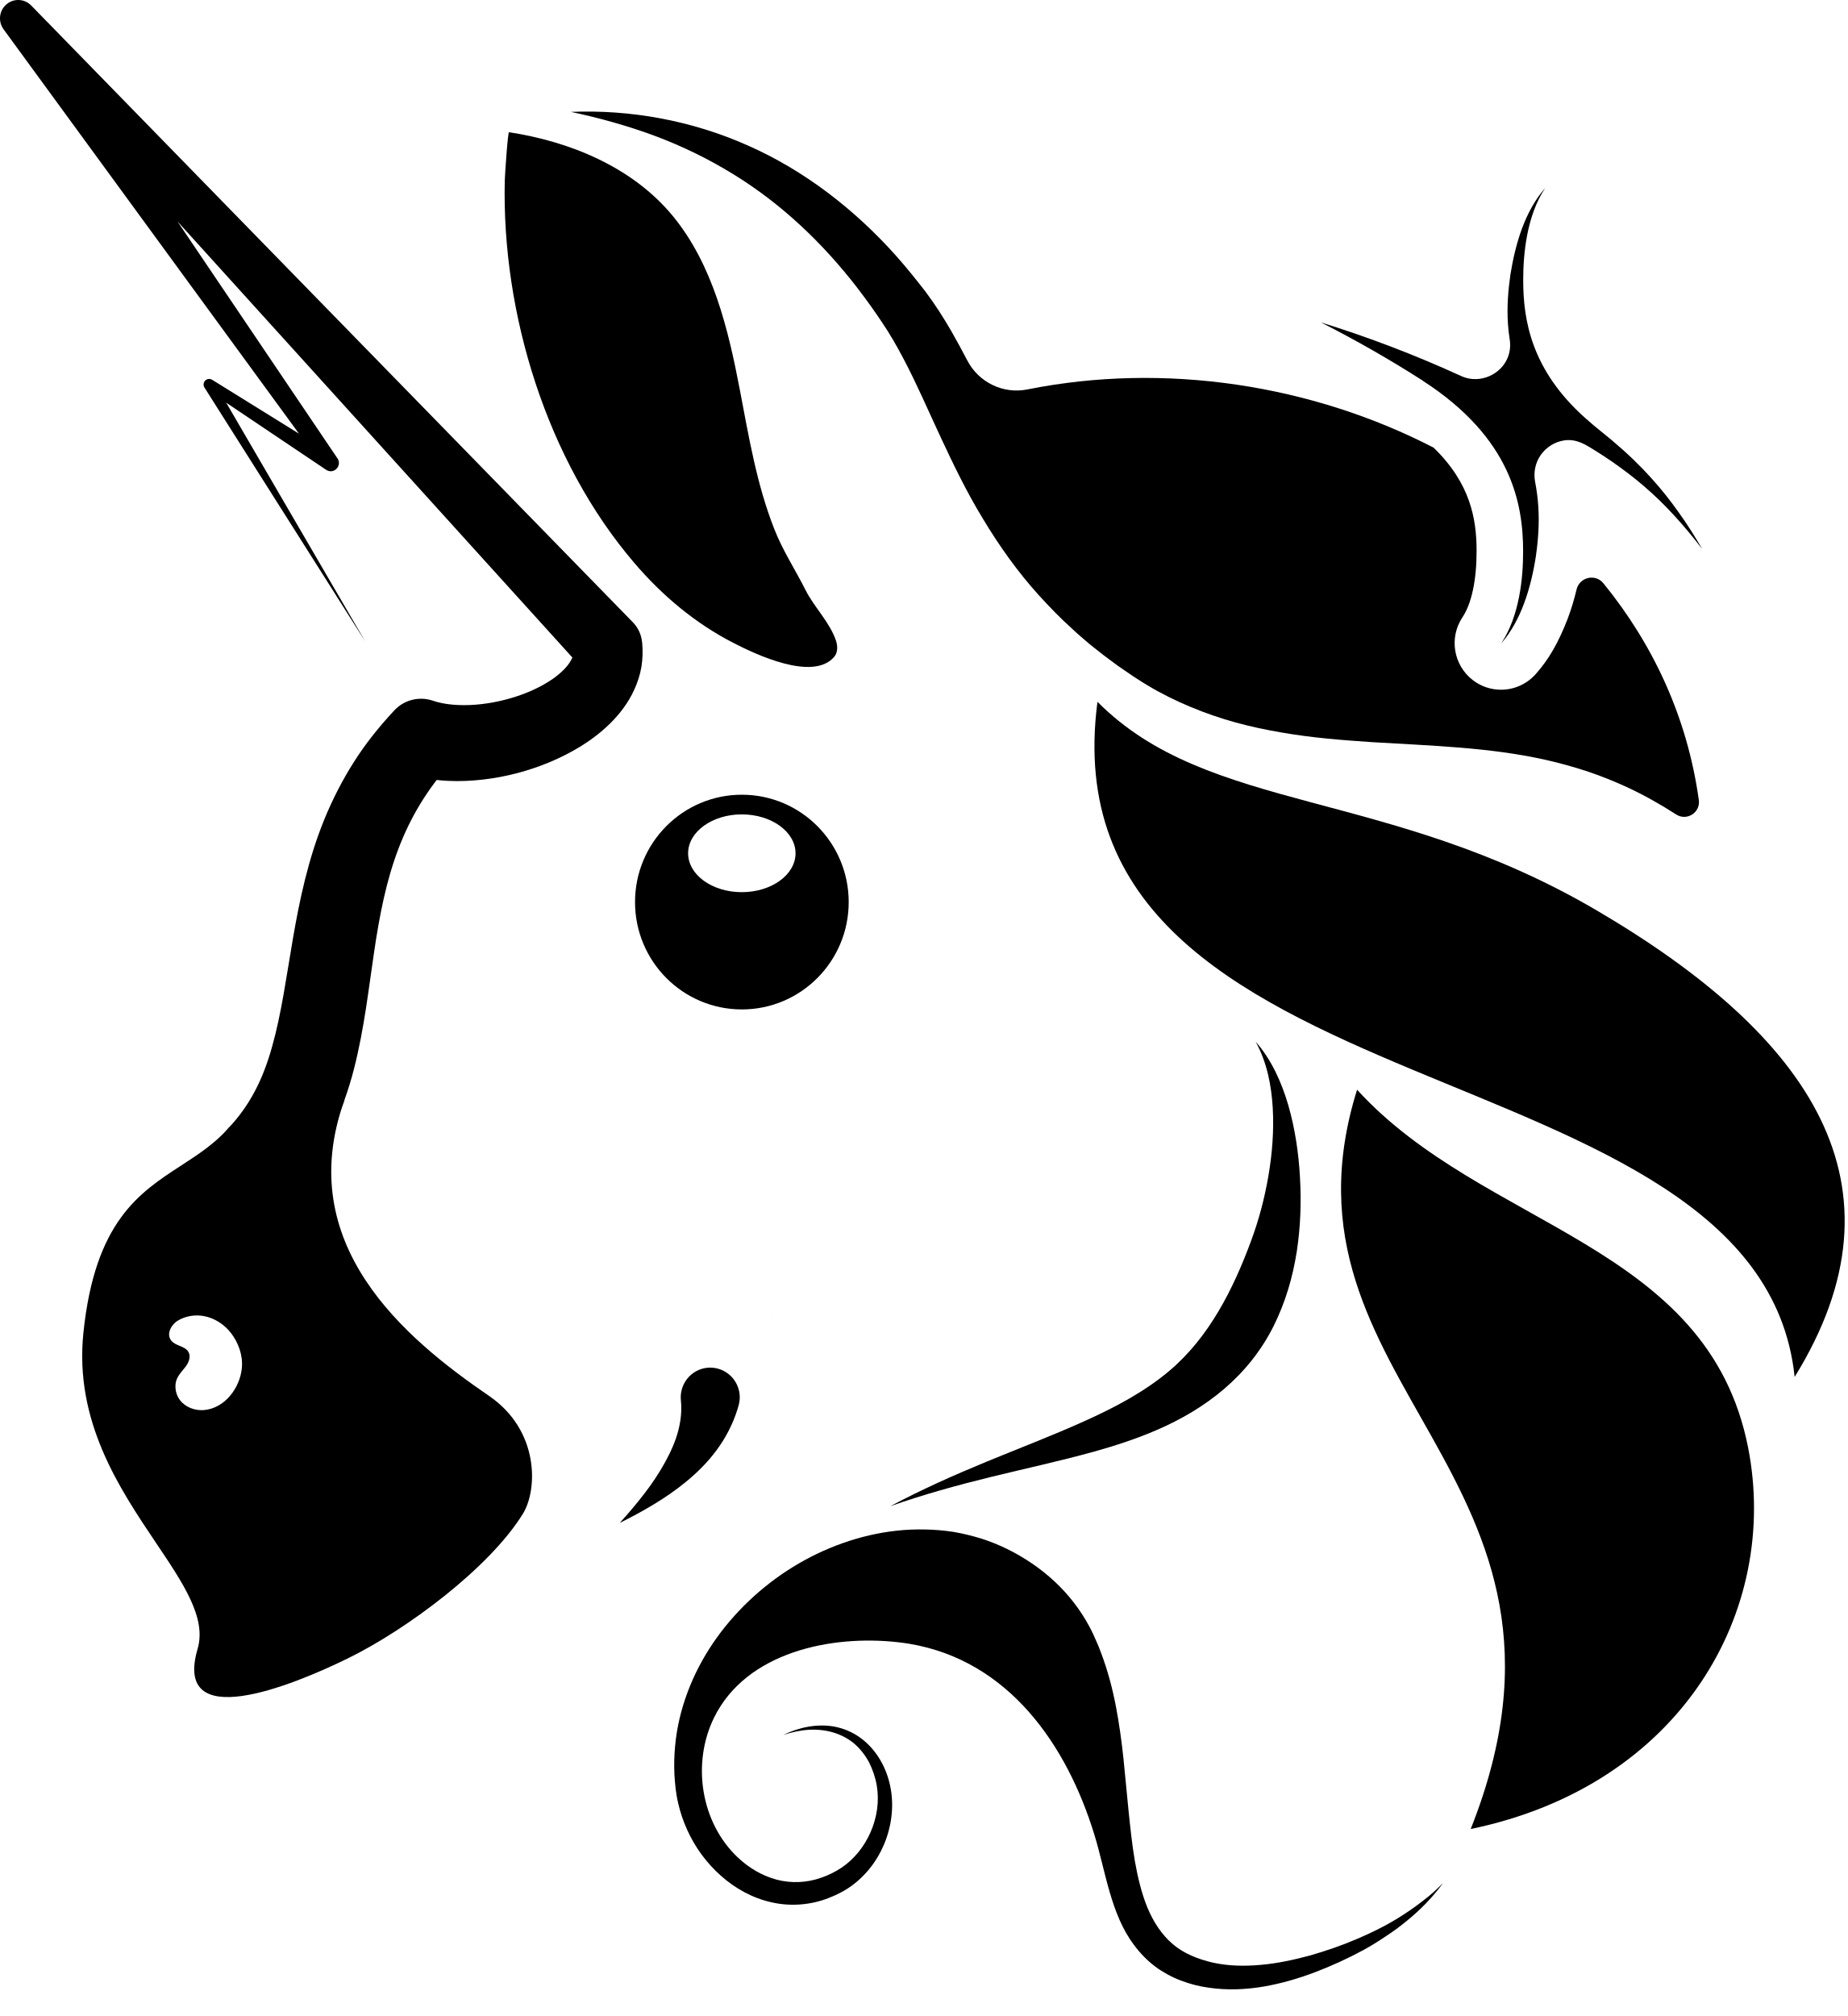
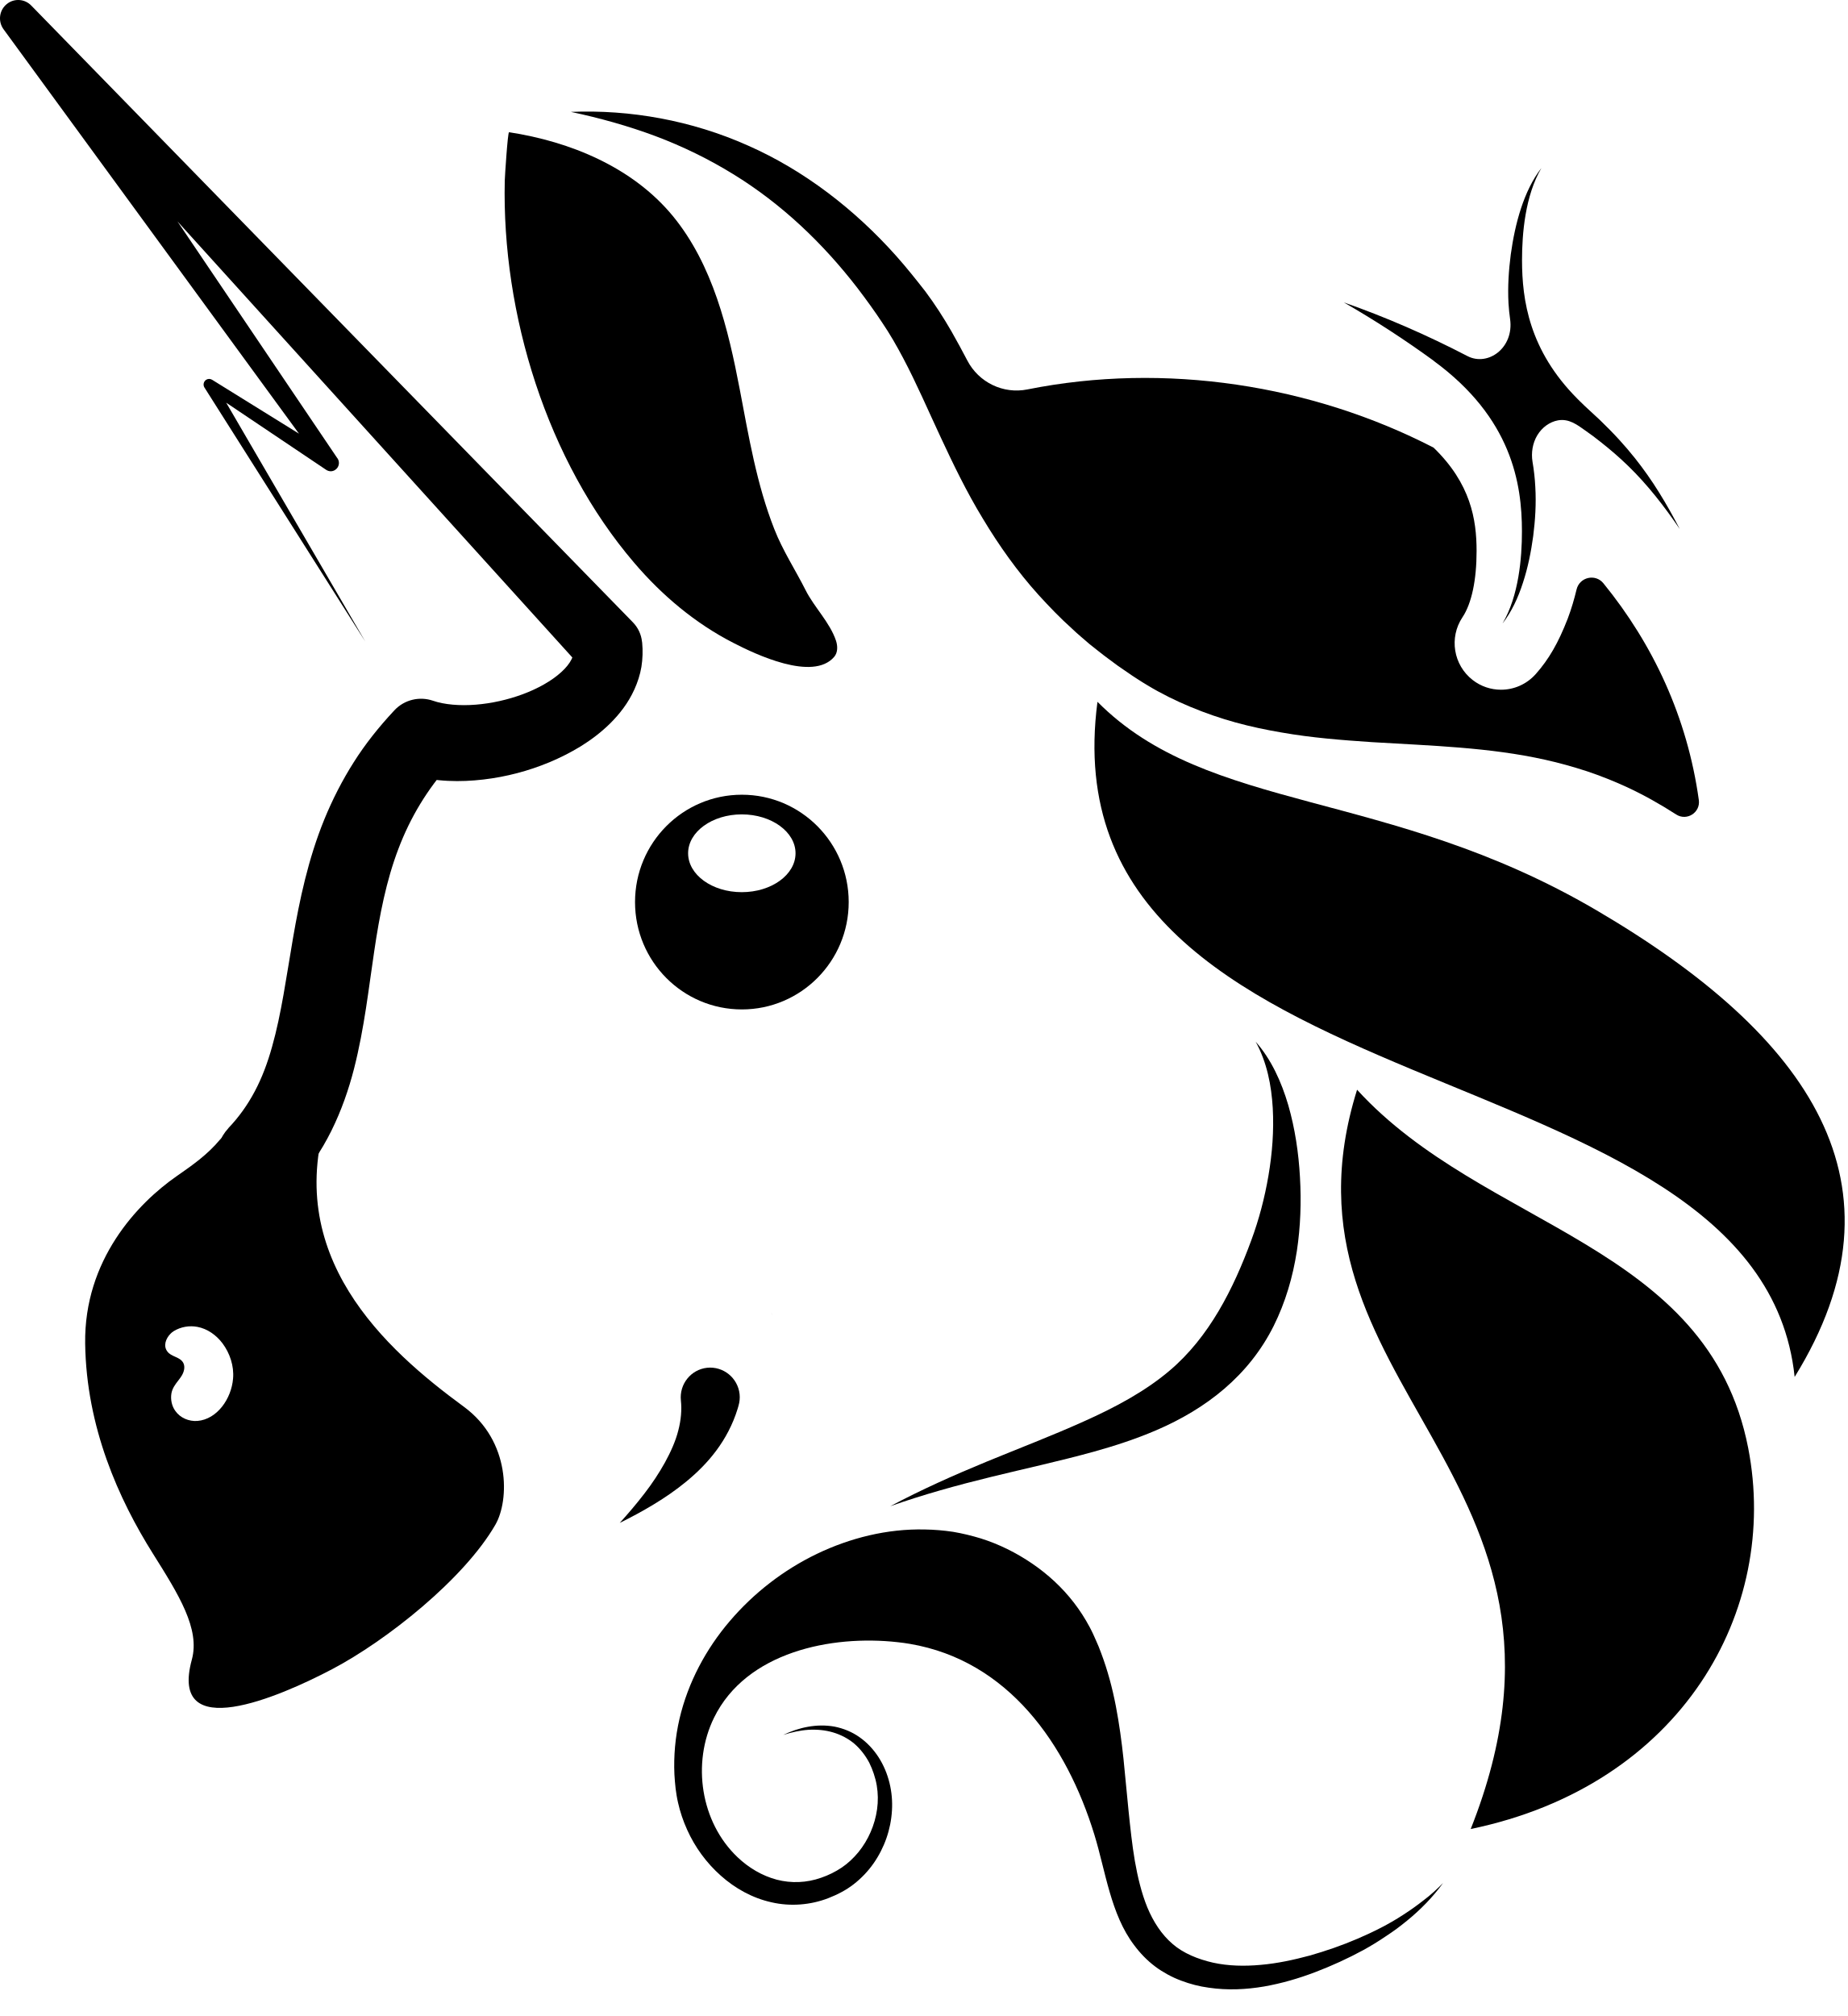
<svg xmlns="http://www.w3.org/2000/svg" width="22" height="24" viewBox="0 0 22 24" fill="none">
  <path d="M2.721 13.428C2.844 13.299 2.947 13.155 3.033 12.993C3.119 12.832 3.186 12.653 3.24 12.459C3.35 12.071 3.409 11.631 3.488 11.172C3.567 10.713 3.669 10.227 3.861 9.756C3.957 9.521 4.074 9.291 4.212 9.074C4.349 8.857 4.51 8.656 4.683 8.47L4.695 8.457C4.816 8.327 4.998 8.288 5.155 8.342C5.29 8.389 5.476 8.404 5.664 8.389C5.852 8.374 6.045 8.331 6.223 8.265C6.401 8.199 6.567 8.107 6.682 8.002C6.739 7.951 6.781 7.897 6.804 7.851C6.828 7.804 6.835 7.77 6.834 7.728L6.943 7.969L0.062 0.371L0.397 0.095L4.016 5.454L4.019 5.457C4.049 5.502 4.037 5.563 3.992 5.593C3.958 5.617 3.916 5.615 3.883 5.593L2.455 4.634L2.547 4.543L4.349 7.637L2.434 4.613C2.415 4.582 2.424 4.541 2.455 4.521C2.477 4.507 2.504 4.508 2.525 4.521L2.527 4.522L3.989 5.429L3.856 5.568L0.042 0.348C-0.029 0.25 -0.008 0.113 0.089 0.042C0.177 -0.023 0.298 -0.011 0.372 0.066L0.378 0.072L7.536 7.409C7.599 7.474 7.635 7.555 7.644 7.639L7.646 7.651C7.655 7.746 7.652 7.844 7.637 7.939C7.621 8.034 7.591 8.124 7.554 8.206C7.479 8.372 7.374 8.504 7.264 8.613C7.153 8.722 7.035 8.81 6.914 8.885C6.793 8.959 6.669 9.021 6.543 9.074C6.29 9.179 6.028 9.248 5.755 9.28C5.618 9.296 5.478 9.303 5.334 9.296C5.189 9.289 5.04 9.268 4.885 9.223L5.357 9.096C5.089 9.394 4.885 9.731 4.743 10.107C4.6 10.482 4.519 10.893 4.455 11.329C4.389 11.766 4.34 12.233 4.215 12.724C4.152 12.969 4.066 13.219 3.945 13.463C3.825 13.705 3.667 13.938 3.481 14.141L3.479 14.143C3.284 14.355 2.955 14.368 2.745 14.173C2.534 13.977 2.521 13.647 2.716 13.435C2.716 13.435 2.719 13.43 2.721 13.428Z" fill="black" />
-   <path fill-rule="evenodd" clip-rule="evenodd" d="M2.159 13.874C2.357 13.745 2.55 13.62 2.714 13.437C2.714 13.437 3.772 12.432 4.1 13.1C3.484 14.816 4.824 15.935 5.823 16.618C6.422 17.028 6.404 17.732 6.226 18.021C5.825 18.671 4.833 19.404 4.145 19.741C3.457 20.079 2.057 20.638 2.353 19.629C2.46 19.263 2.187 18.857 1.857 18.367C1.421 17.718 0.884 16.92 0.993 15.867C1.13 14.542 1.658 14.199 2.159 13.874ZM2.042 15.963C1.985 15.895 2.022 15.805 2.08 15.75C2.093 15.737 2.107 15.727 2.122 15.719C2.213 15.666 2.322 15.649 2.424 15.667C2.551 15.689 2.666 15.764 2.746 15.864C2.838 15.981 2.893 16.133 2.88 16.282C2.859 16.521 2.677 16.768 2.424 16.787C2.318 16.794 2.207 16.753 2.142 16.667C2.098 16.609 2.08 16.531 2.093 16.459C2.105 16.398 2.141 16.354 2.179 16.308C2.192 16.292 2.205 16.277 2.217 16.26C2.251 16.212 2.273 16.146 2.244 16.095C2.222 16.057 2.181 16.039 2.139 16.022C2.103 16.007 2.067 15.992 2.042 15.963Z" fill="black" />
-   <path d="M6.637 18.641C6.615 18.656 6.591 18.671 6.566 18.687C6.59 18.672 6.614 18.656 6.637 18.641Z" fill="#FF00F3" />
-   <path d="M6.5 18.733C6.521 18.718 6.544 18.703 6.568 18.688C6.545 18.703 6.523 18.718 6.5 18.733Z" fill="#FF00F3" />
-   <path d="M9.207 15.662C9.196 15.649 9.186 15.637 9.174 15.625L9.184 15.636C9.191 15.644 9.199 15.653 9.207 15.662Z" fill="#FF00F3" />
+   <path fill-rule="evenodd" clip-rule="evenodd" d="M2.102 14.003C2.287 13.874 2.468 13.749 2.62 13.566C2.62 13.566 3.608 12.561 3.914 13.229C3.34 14.945 4.591 16.064 5.523 16.747C6.082 17.157 6.065 17.861 5.899 18.15C5.525 18.8 4.599 19.532 3.957 19.87C3.315 20.208 2.008 20.767 2.284 19.758C2.384 19.392 2.129 18.986 1.821 18.496C1.413 17.847 1.028 16.991 1.014 15.995C1 15 1.635 14.328 2.102 14.003ZM1.994 16.091C1.94 16.023 1.975 15.934 2.029 15.879C2.041 15.866 2.054 15.856 2.068 15.847C2.153 15.795 2.255 15.778 2.35 15.796C2.468 15.818 2.575 15.893 2.65 15.993C2.737 16.11 2.788 16.262 2.775 16.411C2.756 16.65 2.586 16.897 2.35 16.916C2.251 16.923 2.147 16.882 2.087 16.796C2.045 16.738 2.029 16.66 2.041 16.588C2.052 16.527 2.086 16.482 2.121 16.437C2.133 16.421 2.145 16.406 2.156 16.389C2.189 16.341 2.209 16.275 2.182 16.224C2.161 16.186 2.123 16.168 2.084 16.151C2.05 16.136 2.016 16.12 1.994 16.091Z" fill="black" />
+   <path d="M6.637 18.641C6.615 18.656 6.591 18.671 6.566 18.687C6.59 18.672 6.614 18.656 6.637 18.641Z" fill="black" />
+   <path d="M6.5 18.733C6.521 18.718 6.544 18.703 6.568 18.688C6.545 18.703 6.523 18.718 6.5 18.733Z" fill="black" />
+   <path d="M9.207 15.662C9.196 15.649 9.186 15.637 9.174 15.625L9.184 15.636C9.191 15.644 9.199 15.653 9.207 15.662Z" fill="black" />
  <path d="M17.182 22.417C17.061 22.584 16.914 22.734 16.752 22.866C16.712 22.9 16.67 22.93 16.629 22.962C16.586 22.992 16.545 23.023 16.5 23.051C16.414 23.11 16.325 23.164 16.233 23.215C16.049 23.315 15.858 23.402 15.662 23.477C15.465 23.552 15.261 23.612 15.049 23.649C14.837 23.685 14.616 23.696 14.392 23.663C14.281 23.648 14.171 23.62 14.063 23.579C14.036 23.569 14.01 23.558 13.983 23.546C13.957 23.533 13.929 23.521 13.903 23.506C13.851 23.477 13.8 23.446 13.753 23.41C13.657 23.338 13.574 23.251 13.504 23.157C13.224 22.789 13.164 22.276 13.03 21.841C12.7 20.766 12.007 19.77 10.834 19.57C10.786 19.562 10.738 19.555 10.689 19.55C9.899 19.461 8.886 19.666 8.502 20.448C8.236 20.989 8.341 21.691 8.781 22.109C8.914 22.236 9.075 22.331 9.248 22.377C9.421 22.422 9.605 22.415 9.777 22.354C9.863 22.325 9.949 22.282 10.022 22.233C10.096 22.183 10.163 22.12 10.222 22.048C10.338 21.905 10.417 21.726 10.443 21.538C10.456 21.445 10.455 21.349 10.439 21.255C10.431 21.208 10.419 21.162 10.404 21.117C10.389 21.072 10.371 21.027 10.35 20.985C10.305 20.9 10.246 20.823 10.174 20.76C10.101 20.698 10.013 20.652 9.919 20.624C9.825 20.596 9.725 20.587 9.624 20.593C9.523 20.6 9.422 20.623 9.325 20.654C9.51 20.565 9.723 20.517 9.936 20.555C10.041 20.576 10.144 20.617 10.234 20.681C10.324 20.744 10.401 20.827 10.461 20.92C10.58 21.105 10.634 21.333 10.62 21.555C10.607 21.778 10.531 21.997 10.401 22.183C10.336 22.276 10.256 22.36 10.165 22.431C10.072 22.503 9.972 22.554 9.865 22.596C9.653 22.679 9.41 22.699 9.184 22.646C8.958 22.596 8.751 22.48 8.582 22.329C8.412 22.178 8.275 21.991 8.182 21.784C8.135 21.68 8.098 21.572 8.073 21.46C8.06 21.404 8.051 21.346 8.044 21.291C8.038 21.235 8.033 21.18 8.03 21.125C8.02 20.904 8.04 20.68 8.09 20.464C8.191 20.031 8.405 19.631 8.69 19.298C8.975 18.964 9.329 18.69 9.725 18.499C10.121 18.309 10.562 18.198 11.011 18.208C11.123 18.21 11.235 18.219 11.348 18.236C11.46 18.255 11.571 18.282 11.679 18.315C11.895 18.383 12.1 18.485 12.288 18.613C12.476 18.741 12.646 18.897 12.787 19.08C12.858 19.172 12.92 19.269 12.975 19.372C12.989 19.397 13.001 19.424 13.014 19.45C13.026 19.476 13.037 19.501 13.048 19.526C13.059 19.552 13.07 19.576 13.081 19.602L13.111 19.68C13.189 19.887 13.245 20.099 13.286 20.311C13.326 20.521 13.355 20.732 13.377 20.94L13.437 21.556C13.458 21.759 13.479 21.961 13.512 22.154C13.546 22.347 13.591 22.536 13.661 22.708C13.732 22.878 13.83 23.03 13.961 23.142C14.088 23.253 14.263 23.324 14.443 23.365C14.625 23.405 14.819 23.409 15.013 23.391C15.208 23.374 15.403 23.332 15.596 23.28C15.789 23.225 15.98 23.159 16.166 23.079C16.352 22.999 16.533 22.909 16.703 22.798C16.789 22.743 16.872 22.684 16.952 22.621C17.034 22.56 17.109 22.49 17.182 22.417Z" fill="black" />
  <path d="M8.783 16.77C8.725 16.959 8.635 17.126 8.529 17.268C8.423 17.411 8.302 17.529 8.177 17.633C8.051 17.737 7.92 17.827 7.786 17.908C7.653 17.989 7.516 18.062 7.379 18.13C7.482 18.016 7.581 17.9 7.673 17.78C7.765 17.661 7.847 17.537 7.917 17.411C7.986 17.285 8.044 17.157 8.076 17.03C8.109 16.904 8.119 16.783 8.107 16.672C8.087 16.478 8.226 16.304 8.419 16.283C8.612 16.263 8.785 16.403 8.806 16.597C8.811 16.644 8.806 16.691 8.793 16.735L8.783 16.77Z" fill="black" />
  <path d="M6.061 1.574C6.791 1.686 7.534 1.991 8.013 2.574C8.488 3.154 8.67 3.915 8.808 4.636C8.915 5.196 9.009 5.765 9.219 6.298C9.32 6.556 9.469 6.782 9.592 7.026C9.694 7.229 9.882 7.411 9.954 7.628C9.975 7.692 9.976 7.769 9.932 7.82C9.678 8.116 8.991 7.787 8.733 7.654C8.279 7.422 7.882 7.088 7.552 6.701C6.513 5.487 5.973 3.739 6.01 2.148C6.011 2.104 6.045 1.572 6.061 1.574Z" fill="black" />
  <path fill-rule="evenodd" clip-rule="evenodd" d="M10.105 10.739C10.105 11.445 9.535 12.017 8.833 12.017C8.13 12.017 7.561 11.445 7.561 10.739C7.561 10.033 8.13 9.461 8.833 9.461C9.535 9.461 10.105 10.033 10.105 10.739ZM8.832 10.621C9.185 10.621 9.472 10.414 9.472 10.158C9.472 9.903 9.185 9.695 8.832 9.695C8.479 9.695 8.193 9.903 8.193 10.158C8.193 10.414 8.479 10.621 8.832 10.621Z" fill="black" />
  <path d="M20.227 9.524C20.248 9.673 20.084 9.778 19.957 9.696C19.768 9.574 19.572 9.464 19.372 9.371C19.215 9.299 19.055 9.235 18.893 9.181C18.73 9.128 18.566 9.082 18.399 9.045C17.732 8.896 17.043 8.878 16.335 8.835C15.981 8.811 15.621 8.784 15.258 8.72C15.076 8.689 14.894 8.651 14.712 8.601C14.531 8.551 14.351 8.489 14.176 8.416C14 8.343 13.827 8.258 13.662 8.158C13.621 8.134 13.58 8.108 13.54 8.082C13.498 8.056 13.461 8.03 13.422 8.003L13.307 7.924L13.195 7.841C13.119 7.786 13.048 7.726 12.974 7.669C12.938 7.638 12.903 7.607 12.867 7.577C12.832 7.547 12.797 7.516 12.763 7.483C12.623 7.358 12.493 7.222 12.366 7.083C12.114 6.804 11.895 6.495 11.704 6.177C11.51 5.859 11.351 5.529 11.2 5.205C11.049 4.882 10.912 4.562 10.755 4.266C10.677 4.118 10.595 3.975 10.504 3.841C10.411 3.7 10.312 3.564 10.21 3.43C9.799 2.897 9.307 2.427 8.728 2.072C8.439 1.894 8.13 1.743 7.806 1.621C7.482 1.5 7.143 1.405 6.797 1.332C7.504 1.303 8.233 1.433 8.904 1.732C9.576 2.028 10.177 2.494 10.668 3.044C10.791 3.182 10.906 3.326 11.019 3.471C11.133 3.624 11.235 3.783 11.328 3.944C11.394 4.06 11.457 4.176 11.517 4.291C11.653 4.553 11.945 4.694 12.233 4.636C13.87 4.308 15.62 4.581 17.069 5.329C17.511 5.757 17.581 6.184 17.581 6.56C17.581 6.905 17.522 7.185 17.413 7.348C17.251 7.591 17.305 7.917 17.534 8.095C17.634 8.173 17.753 8.211 17.872 8.211C18.024 8.211 18.175 8.148 18.285 8.025C18.442 7.848 18.554 7.653 18.666 7.365C18.71 7.249 18.745 7.128 18.771 7.019C18.806 6.87 18.995 6.826 19.091 6.944C19.683 7.671 20.09 8.539 20.227 9.524Z" fill="black" />
-   <path d="M20.268 6.537C20.059 6.264 19.83 6.006 19.573 5.787C19.453 5.684 19.327 5.588 19.197 5.498C19.133 5.453 19.066 5.41 18.999 5.368C18.88 5.293 18.771 5.221 18.623 5.243C18.51 5.26 18.406 5.326 18.341 5.422C18.279 5.514 18.257 5.627 18.278 5.737C18.297 5.835 18.31 5.935 18.316 6.034C18.329 6.235 18.314 6.432 18.287 6.621C18.258 6.81 18.215 6.997 18.149 7.176C18.084 7.353 17.994 7.523 17.873 7.661C18.093 7.331 18.135 6.88 18.135 6.565C18.135 5.994 17.996 5.215 16.942 4.534H16.944C16.551 4.282 16.145 4.05 15.727 3.838C16.294 4.014 16.852 4.227 17.398 4.477C17.675 4.604 18.029 4.381 17.975 4.038C17.965 3.976 17.958 3.914 17.954 3.85C17.941 3.649 17.957 3.455 17.984 3.267C18.014 3.081 18.057 2.895 18.122 2.719C18.188 2.543 18.277 2.375 18.398 2.238C18.178 2.568 18.136 3.02 18.136 3.334C18.136 3.813 18.233 4.409 18.883 4.984C18.893 4.993 18.904 5.002 18.914 5.011C19.002 5.089 19.096 5.161 19.187 5.237C19.278 5.314 19.366 5.392 19.451 5.474C19.524 5.545 19.595 5.618 19.663 5.694C19.78 5.823 19.889 5.96 19.989 6.102C20.09 6.242 20.181 6.388 20.268 6.537Z" fill="black" />
+   <path d="M20 6.298C19.815 6.026 19.614 5.768 19.387 5.548C19.282 5.446 19.171 5.35 19.056 5.26C19 5.215 18.941 5.171 18.882 5.13C18.777 5.055 18.681 4.982 18.551 5.004C18.451 5.022 18.36 5.088 18.303 5.183C18.248 5.276 18.229 5.389 18.247 5.498C18.264 5.597 18.275 5.696 18.28 5.795C18.292 5.997 18.279 6.194 18.255 6.383C18.229 6.572 18.192 6.758 18.133 6.937C18.076 7.115 17.997 7.285 17.89 7.422C18.084 7.092 18.121 6.641 18.121 6.326C18.121 5.755 17.999 4.976 17.07 4.296H17.072C16.726 4.044 16.369 3.812 16 3.6C16.499 3.775 16.991 3.989 17.472 4.239C17.716 4.366 18.028 4.142 17.98 3.799C17.971 3.737 17.965 3.676 17.961 3.612C17.95 3.411 17.964 3.216 17.988 3.029C18.014 2.842 18.052 2.656 18.11 2.48C18.168 2.304 18.246 2.137 18.353 2C18.159 2.33 18.122 2.782 18.122 3.096C18.122 3.574 18.208 4.171 18.78 4.746C18.789 4.755 18.798 4.764 18.807 4.773C18.885 4.851 18.968 4.923 19.048 4.999C19.127 5.075 19.205 5.154 19.28 5.236C19.345 5.307 19.407 5.38 19.467 5.455C19.57 5.585 19.666 5.721 19.754 5.863C19.842 6.004 19.923 6.15 20 6.298Z" fill="black" />
  <path d="M16.158 12.973C15.051 16.511 19.194 17.535 17.511 21.774C20.027 21.253 21.191 19.169 20.815 17.239C20.338 14.795 17.67 14.63 16.158 12.973Z" fill="black" />
  <path d="M15.441 14.893C15.393 15.203 15.305 15.504 15.165 15.785C14.869 16.377 14.363 16.771 13.766 17.027C13.526 17.13 13.278 17.211 13.027 17.281C12.615 17.395 12.206 17.483 11.802 17.582C11.397 17.681 10.995 17.792 10.6 17.931C10.97 17.734 11.354 17.563 11.744 17.402C12.132 17.242 12.524 17.093 12.899 16.924C13.274 16.757 13.631 16.566 13.921 16.321C14.398 15.92 14.687 15.34 14.899 14.764C14.99 14.518 15.058 14.259 15.103 13.995C15.148 13.73 15.169 13.461 15.154 13.19C15.138 12.921 15.086 12.649 14.951 12.402C15.137 12.612 15.258 12.881 15.339 13.157C15.419 13.435 15.462 13.724 15.478 14.014C15.495 14.307 15.485 14.603 15.441 14.893Z" fill="black" />
  <path d="M13.067 8.355C12.411 13.351 20.944 12.353 21.368 16.392C22.781 14.107 21.556 12.329 19.004 10.834C16.518 9.378 14.393 9.69 13.067 8.355Z" fill="black" />
</svg>
